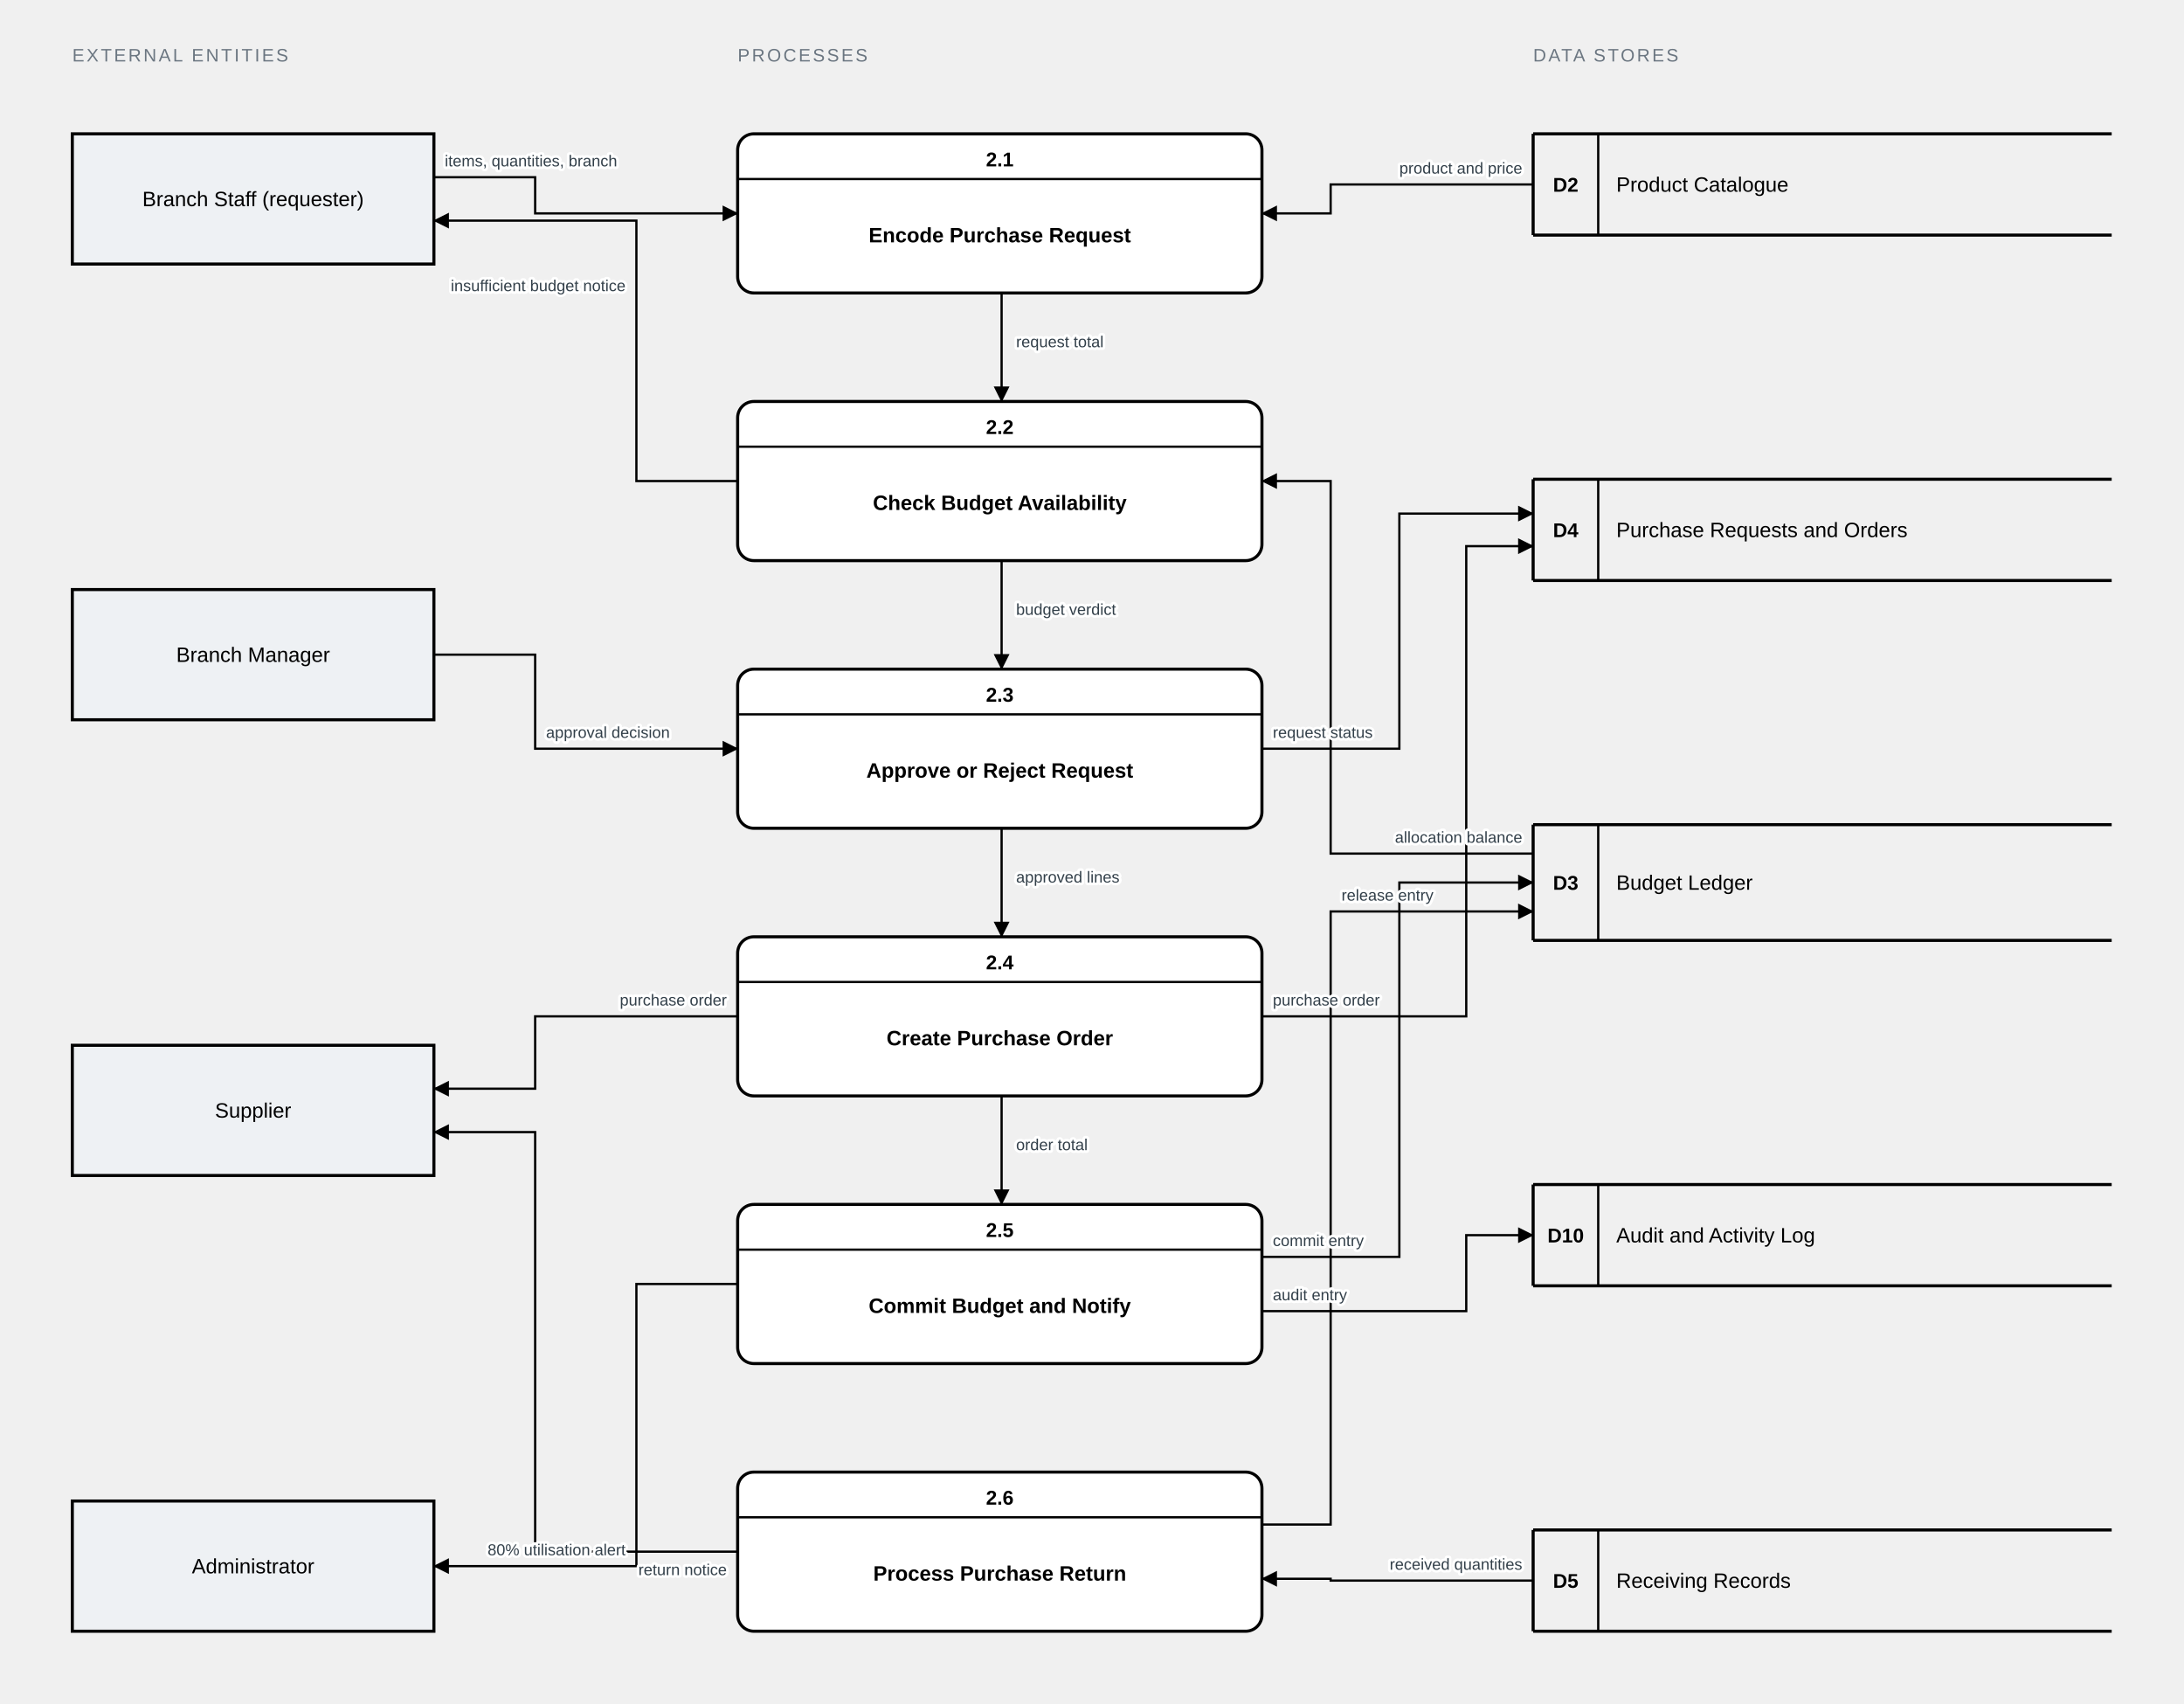
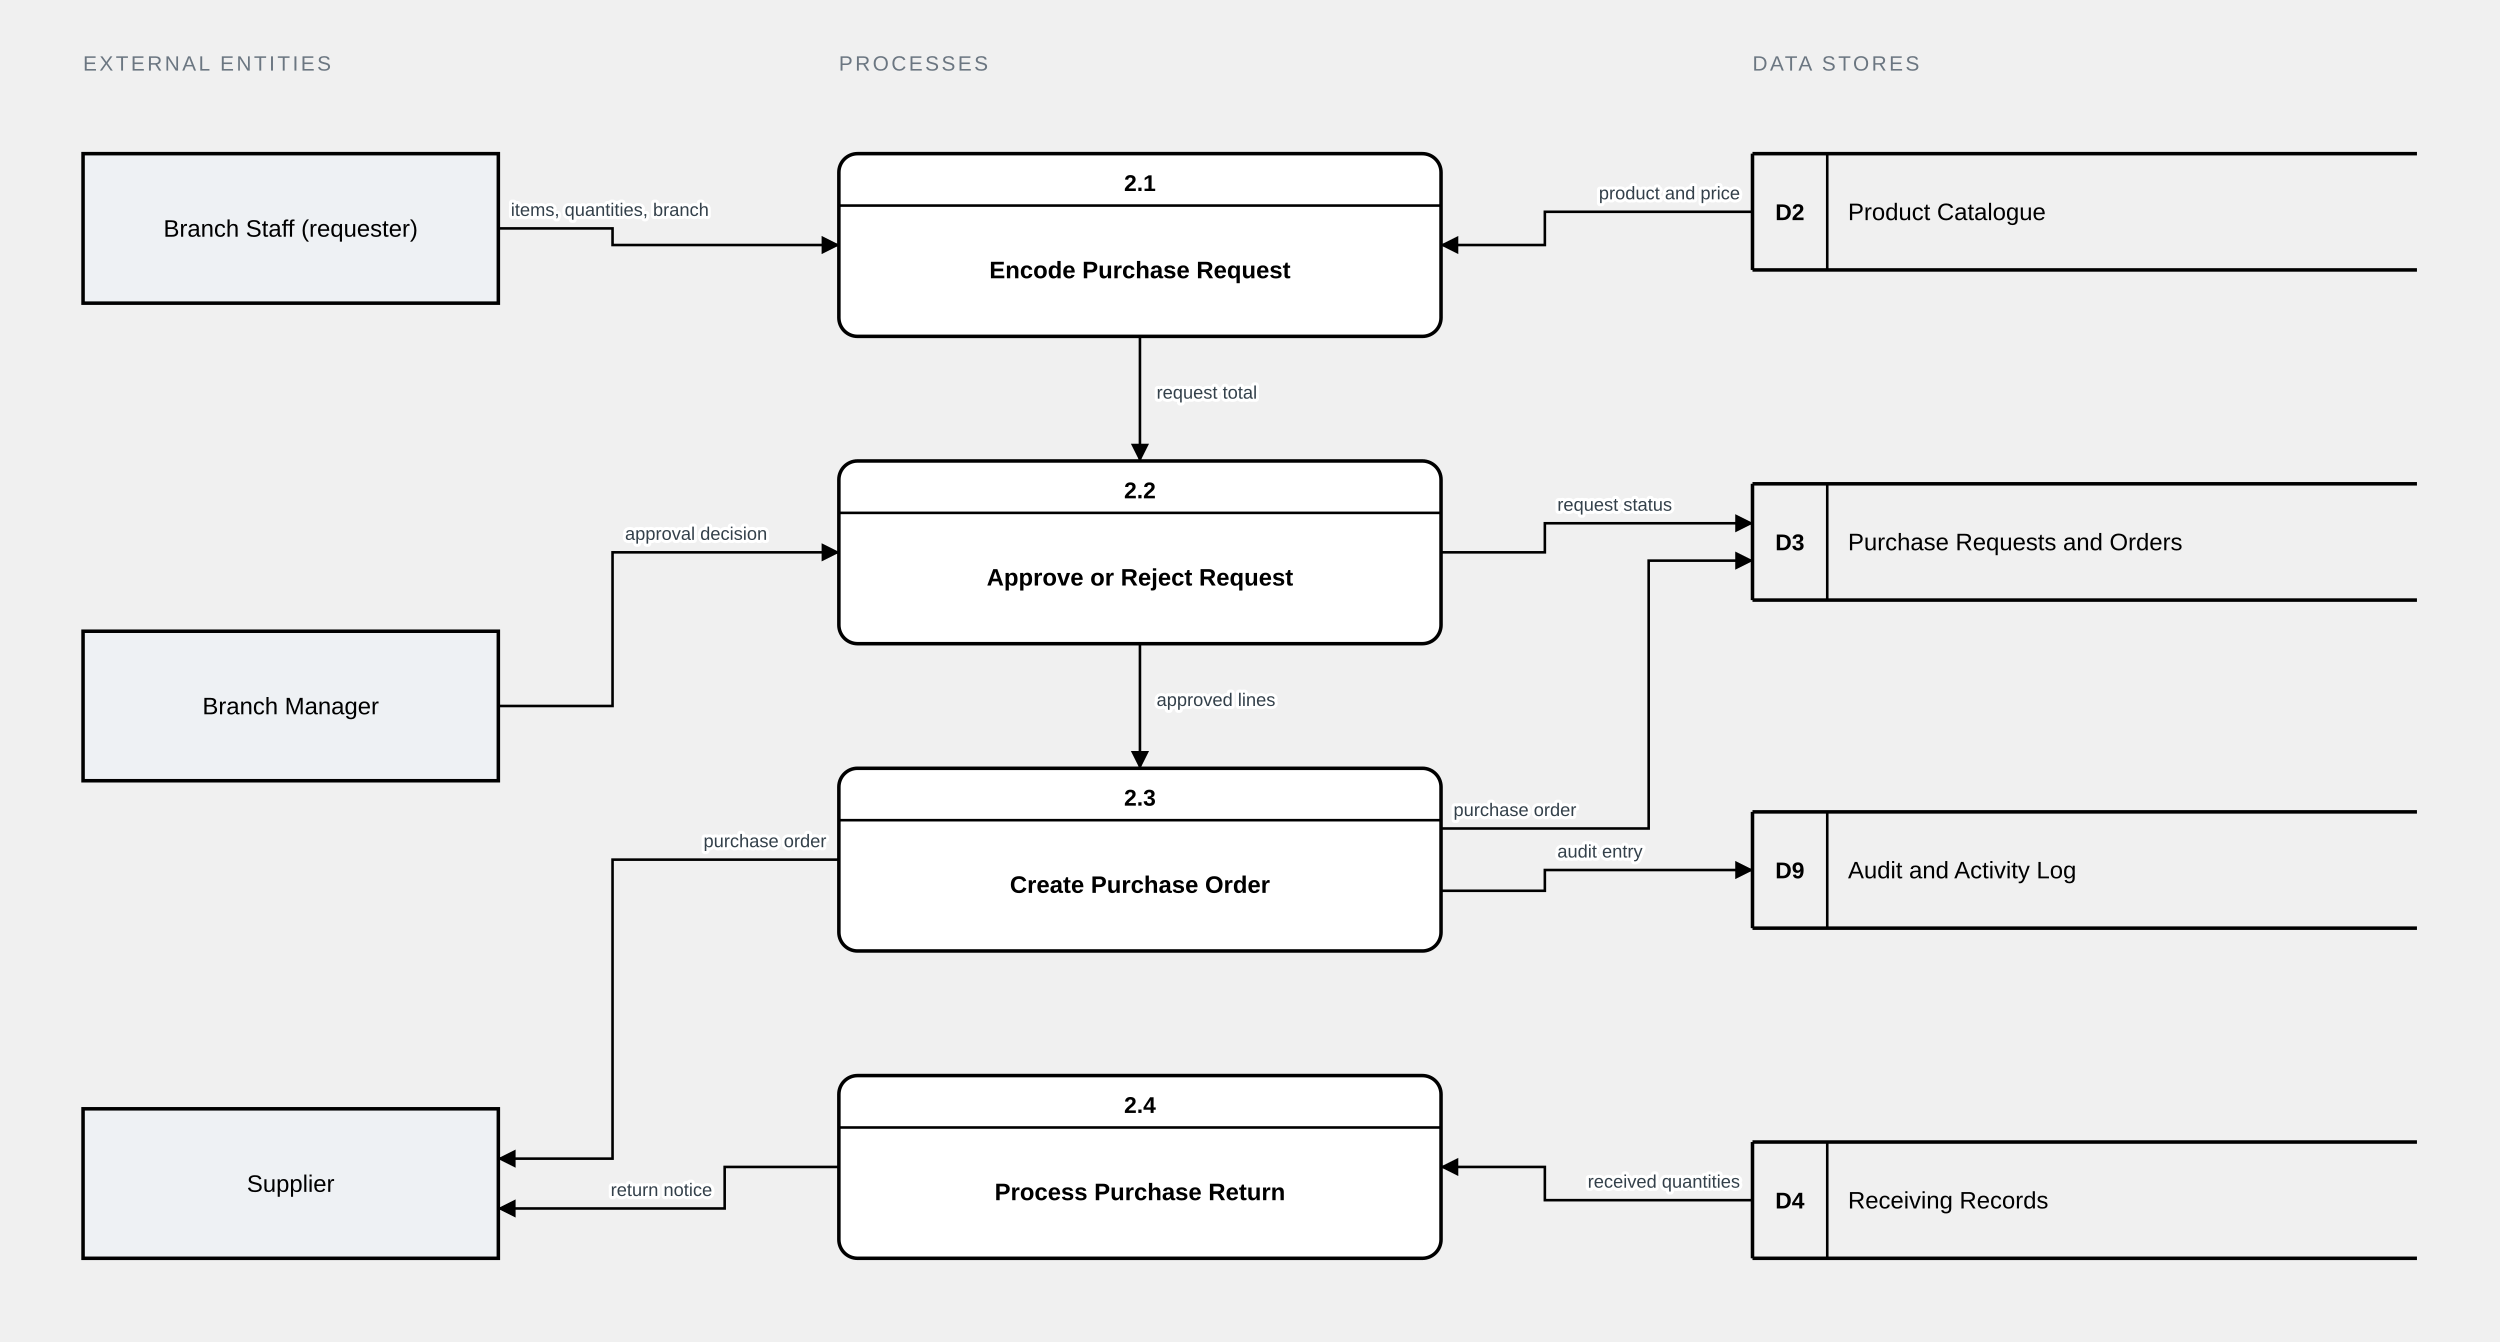
- <svg xmlns="http://www.w3.org/2000/svg" width="1208" height="942" viewBox="0 0 1208 942" role="img" aria-label="Gane and Sarson data flow diagram: Level 2 - Process 2.0 Procurement">
+ <svg xmlns="http://www.w3.org/2000/svg" width="1204" height="646" viewBox="0 0 1204 646" role="img" aria-label="Gane and Sarson data flow diagram: Level 2 - Process 2.0 Procurement">
  <style>
    svg { background:#ffffff; }
    .ext  { fill:#eef1f4; stroke:#000; stroke-width:1.7; }
    .proc { fill:#ffffff; stroke:#000; stroke-width:1.7; }
    .store{ fill:#ffffff; stroke:#000; stroke-width:1.7; }
    .ln   { fill:none; stroke:#000; stroke-width:1.25; }
    .en   { font-family:Arial,Helvetica,sans-serif; font-size:11.5px; fill:#000; }
    .pn   { font-family:Arial,Helvetica,sans-serif; font-size:11.5px; font-weight:700; fill:#000; }
    .pnum { font-family:Arial,Helvetica,sans-serif; font-size:11px; font-weight:700; fill:#000; }
    .sn   { font-family:Arial,Helvetica,sans-serif; font-size:11.5px; fill:#000; }
    .snum { font-family:Arial,Helvetica,sans-serif; font-size:11px; font-weight:700; fill:#000; }
    .fl   { font-family:Arial,Helvetica,sans-serif; font-size:8.8px; fill:#33404a;
            paint-order:stroke; stroke:#ffffff; stroke-width:3px; stroke-linejoin:round; }
    .cap  { font-family:Arial,Helvetica,sans-serif; font-size:10px; letter-spacing:.12em; fill:#6b7681; }
  </style>
  <defs>
    <marker id="ar" viewBox="0 0 10 10" refX="9.5" refY="5" markerWidth="7" markerHeight="7" orient="auto-start-reverse">
      <path d="M0,0 L10,5 L0,10 z" fill="#000" />
    </marker>
  </defs>
  <text class="cap" x="40" y="34">EXTERNAL ENTITIES</text>
-   <text class="cap" x="408" y="34">PROCESSES</text>
-   <text class="cap" x="848" y="34">DATA STORES</text>
-   <path class="ln" d="M240,98 L296,98 L296,118 L408,118" marker-end="url(#ar)" />
-   <path class="ln" d="M848,102 L736,102 L736,118 L698,118" marker-end="url(#ar)" />
-   <path class="ln" d="M554,162 L554,222" marker-end="url(#ar)" />
-   <path class="ln" d="M848,472 L736,472 L736,266 L698,266" marker-end="url(#ar)" />
-   <path class="ln" d="M554,310 L554,370" marker-end="url(#ar)" />
-   <path class="ln" d="M408,266 L352,266 L352,122 L240,122" marker-end="url(#ar)" />
-   <path class="ln" d="M240,362 L296,362 L296,414 L408,414" marker-end="url(#ar)" />
-   <path class="ln" d="M698,414 L774,414 L774,284 L848,284" marker-end="url(#ar)" />
-   <path class="ln" d="M554,458 L554,518" marker-end="url(#ar)" />
-   <path class="ln" d="M698,562 L811,562 L811,302 L848,302" marker-end="url(#ar)" />
-   <path class="ln" d="M408,562 L296,562 L296,602 L240,602" marker-end="url(#ar)" />
-   <path class="ln" d="M554,606 L554,666" marker-end="url(#ar)" />
-   <path class="ln" d="M698,695 L774,695 L774,488 L848,488" marker-end="url(#ar)" />
-   <path class="ln" d="M408,710 L352,710 L352,866 L240,866" marker-end="url(#ar)" />
-   <path class="ln" d="M698,725 L811,725 L811,683 L848,683" marker-end="url(#ar)" />
-   <path class="ln" d="M848,874 L736,874 L736,873 L698,873" marker-end="url(#ar)" />
-   <path class="ln" d="M408,858 L296,858 L296,626 L240,626" marker-end="url(#ar)" />
-   <path class="ln" d="M698,843 L736,843 L736,504 L848,504" marker-end="url(#ar)" />
+   <text class="cap" x="404" y="34">PROCESSES</text>
+   <text class="cap" x="844" y="34">DATA STORES</text>
+   <path class="ln" d="M240,110 L295,110 L295,118 L404,118" marker-end="url(#ar)" />
+   <path class="ln" d="M844,102 L744,102 L744,118 L694,118" marker-end="url(#ar)" />
+   <path class="ln" d="M549,162 L549,222" marker-end="url(#ar)" />
+   <path class="ln" d="M240,340 L295,340 L295,266 L404,266" marker-end="url(#ar)" />
+   <path class="ln" d="M694,266 L744,266 L744,252 L844,252" marker-end="url(#ar)" />
+   <path class="ln" d="M549,310 L549,370" marker-end="url(#ar)" />
+   <path class="ln" d="M694,399 L794,399 L794,270 L844,270" marker-end="url(#ar)" />
+   <path class="ln" d="M404,414 L295,414 L295,558 L240,558" marker-end="url(#ar)" />
+   <path class="ln" d="M694,429 L744,429 L744,419 L844,419" marker-end="url(#ar)" />
+   <path class="ln" d="M844,578 L744,578 L744,562 L694,562" marker-end="url(#ar)" />
+   <path class="ln" d="M404,562 L349,562 L349,582 L240,582" marker-end="url(#ar)" />
  <rect class="ext" x="40" y="74" width="200" height="72" />
  <text class="en" x="140" y="114" text-anchor="middle">Branch Staff (requester)</text>
-   <rect class="ext" x="40" y="326" width="200" height="72" />
-   <text class="en" x="140" y="366" text-anchor="middle">Branch Manager</text>
-   <rect class="ext" x="40" y="578" width="200" height="72" />
-   <text class="en" x="140" y="618" text-anchor="middle">Supplier</text>
-   <rect class="ext" x="40" y="830" width="200" height="72" />
-   <text class="en" x="140" y="870" text-anchor="middle">Administrator</text>
-   <rect class="proc" x="408" y="74" width="290" height="88" rx="9" />
-   <line class="ln" x1="408" y1="99" x2="698" y2="99" />
-   <text class="pnum" x="553" y="92" text-anchor="middle">2.1</text>
-   <text class="pn" x="553" y="134" text-anchor="middle">Encode Purchase Request</text>
-   <rect class="proc" x="408" y="222" width="290" height="88" rx="9" />
-   <line class="ln" x1="408" y1="247" x2="698" y2="247" />
-   <text class="pnum" x="553" y="240" text-anchor="middle">2.2</text>
-   <text class="pn" x="553" y="282" text-anchor="middle">Check Budget Availability</text>
-   <rect class="proc" x="408" y="370" width="290" height="88" rx="9" />
-   <line class="ln" x1="408" y1="395" x2="698" y2="395" />
-   <text class="pnum" x="553" y="388" text-anchor="middle">2.3</text>
-   <text class="pn" x="553" y="430" text-anchor="middle">Approve or Reject Request</text>
-   <rect class="proc" x="408" y="518" width="290" height="88" rx="9" />
-   <line class="ln" x1="408" y1="543" x2="698" y2="543" />
-   <text class="pnum" x="553" y="536" text-anchor="middle">2.4</text>
-   <text class="pn" x="553" y="578" text-anchor="middle">Create Purchase Order</text>
-   <rect class="proc" x="408" y="666" width="290" height="88" rx="9" />
-   <line class="ln" x1="408" y1="691" x2="698" y2="691" />
-   <text class="pnum" x="553" y="684" text-anchor="middle">2.5</text>
-   <text class="pn" x="553" y="726" text-anchor="middle">Commit Budget and Notify</text>
-   <rect class="proc" x="408" y="814" width="290" height="88" rx="9" />
-   <line class="ln" x1="408" y1="839" x2="698" y2="839" />
-   <text class="pnum" x="553" y="832" text-anchor="middle">2.6</text>
-   <text class="pn" x="553" y="874" text-anchor="middle">Process Purchase Return</text>
-   <path class="store" d="M848,74 H1168 M848,130 H1168 M848,74 V130" />
-   <line class="ln" x1="884" y1="74" x2="884" y2="130" />
-   <text class="snum" x="866" y="106" text-anchor="middle">D2</text>
-   <text class="sn" x="894" y="106">Product Catalogue</text>
-   <path class="store" d="M848,265 H1168 M848,321 H1168 M848,265 V321" />
-   <line class="ln" x1="884" y1="265" x2="884" y2="321" />
-   <text class="snum" x="866" y="297" text-anchor="middle">D4</text>
-   <text class="sn" x="894" y="297">Purchase Requests and Orders</text>
-   <path class="store" d="M848,456 H1168 M848,520 H1168 M848,456 V520" />
-   <line class="ln" x1="884" y1="456" x2="884" y2="520" />
-   <text class="snum" x="866" y="492" text-anchor="middle">D3</text>
-   <text class="sn" x="894" y="492">Budget Ledger</text>
-   <path class="store" d="M848,655 H1168 M848,711 H1168 M848,655 V711" />
-   <line class="ln" x1="884" y1="655" x2="884" y2="711" />
-   <text class="snum" x="866" y="687" text-anchor="middle">D10</text>
-   <text class="sn" x="894" y="687">Audit and Activity Log</text>
-   <path class="store" d="M848,846 H1168 M848,902 H1168 M848,846 V902" />
-   <line class="ln" x1="884" y1="846" x2="884" y2="902" />
-   <text class="snum" x="866" y="878" text-anchor="middle">D5</text>
-   <text class="sn" x="894" y="878">Receiving Records</text>
-   <text class="fl" x="246" y="92" text-anchor="start">items, quantities, branch</text>
-   <text class="fl" x="842" y="96" text-anchor="end">product and price</text>
-   <text class="fl" x="562" y="192" text-anchor="start">request total</text>
-   <text class="fl" x="842" y="466" text-anchor="end">allocation balance</text>
-   <text class="fl" x="562" y="340" text-anchor="start">budget verdict</text>
-   <text class="fl" x="346" y="161" text-anchor="end">insufficient budget notice</text>
-   <text class="fl" x="302" y="408" text-anchor="start">approval decision</text>
-   <text class="fl" x="704" y="408" text-anchor="start">request status</text>
-   <text class="fl" x="562" y="488" text-anchor="start">approved lines</text>
-   <text class="fl" x="704" y="556" text-anchor="start">purchase order</text>
-   <text class="fl" x="402" y="556" text-anchor="end">purchase order</text>
-   <text class="fl" x="562" y="636" text-anchor="start">order total</text>
-   <text class="fl" x="704" y="689" text-anchor="start">commit entry</text>
-   <text class="fl" x="346" y="860" text-anchor="end">80% utilisation alert</text>
-   <text class="fl" x="704" y="719" text-anchor="start">audit entry</text>
-   <text class="fl" x="842" y="868" text-anchor="end">received quantities</text>
-   <text class="fl" x="402" y="871" text-anchor="end">return notice</text>
-   <text class="fl" x="742" y="498" text-anchor="start">release entry</text>
+   <rect class="ext" x="40" y="304" width="200" height="72" />
+   <text class="en" x="140" y="344" text-anchor="middle">Branch Manager</text>
+   <rect class="ext" x="40" y="534" width="200" height="72" />
+   <text class="en" x="140" y="574" text-anchor="middle">Supplier</text>
+   <rect class="proc" x="404" y="74" width="290" height="88" rx="9" />
+   <line class="ln" x1="404" y1="99" x2="694" y2="99" />
+   <text class="pnum" x="549" y="92" text-anchor="middle">2.1</text>
+   <text class="pn" x="549" y="134" text-anchor="middle">Encode Purchase Request</text>
+   <rect class="proc" x="404" y="222" width="290" height="88" rx="9" />
+   <line class="ln" x1="404" y1="247" x2="694" y2="247" />
+   <text class="pnum" x="549" y="240" text-anchor="middle">2.2</text>
+   <text class="pn" x="549" y="282" text-anchor="middle">Approve or Reject Request</text>
+   <rect class="proc" x="404" y="370" width="290" height="88" rx="9" />
+   <line class="ln" x1="404" y1="395" x2="694" y2="395" />
+   <text class="pnum" x="549" y="388" text-anchor="middle">2.3</text>
+   <text class="pn" x="549" y="430" text-anchor="middle">Create Purchase Order</text>
+   <rect class="proc" x="404" y="518" width="290" height="88" rx="9" />
+   <line class="ln" x1="404" y1="543" x2="694" y2="543" />
+   <text class="pnum" x="549" y="536" text-anchor="middle">2.4</text>
+   <text class="pn" x="549" y="578" text-anchor="middle">Process Purchase Return</text>
+   <path class="store" d="M844,74 H1164 M844,130 H1164 M844,74 V130" />
+   <line class="ln" x1="880" y1="74" x2="880" y2="130" />
+   <text class="snum" x="862" y="106" text-anchor="middle">D2</text>
+   <text class="sn" x="890" y="106">Product Catalogue</text>
+   <path class="store" d="M844,233 H1164 M844,289 H1164 M844,233 V289" />
+   <line class="ln" x1="880" y1="233" x2="880" y2="289" />
+   <text class="snum" x="862" y="265" text-anchor="middle">D3</text>
+   <text class="sn" x="890" y="265">Purchase Requests and Orders</text>
+   <path class="store" d="M844,391 H1164 M844,447 H1164 M844,391 V447" />
+   <line class="ln" x1="880" y1="391" x2="880" y2="447" />
+   <text class="snum" x="862" y="423" text-anchor="middle">D9</text>
+   <text class="sn" x="890" y="423">Audit and Activity Log</text>
+   <path class="store" d="M844,550 H1164 M844,606 H1164 M844,550 V606" />
+   <line class="ln" x1="880" y1="550" x2="880" y2="606" />
+   <text class="snum" x="862" y="582" text-anchor="middle">D4</text>
+   <text class="sn" x="890" y="582">Receiving Records</text>
+   <text class="fl" x="246" y="104" text-anchor="start">items, quantities, branch</text>
+   <text class="fl" x="838" y="96" text-anchor="end">product and price</text>
+   <text class="fl" x="557" y="192" text-anchor="start">request total</text>
+   <text class="fl" x="301" y="260" text-anchor="start">approval decision</text>
+   <text class="fl" x="750" y="246" text-anchor="start">request status</text>
+   <text class="fl" x="557" y="340" text-anchor="start">approved lines</text>
+   <text class="fl" x="700" y="393" text-anchor="start">purchase order</text>
+   <text class="fl" x="398" y="408" text-anchor="end">purchase order</text>
+   <text class="fl" x="750" y="413" text-anchor="start">audit entry</text>
+   <text class="fl" x="838" y="572" text-anchor="end">received quantities</text>
+   <text class="fl" x="343" y="576" text-anchor="end">return notice</text>
</svg>
